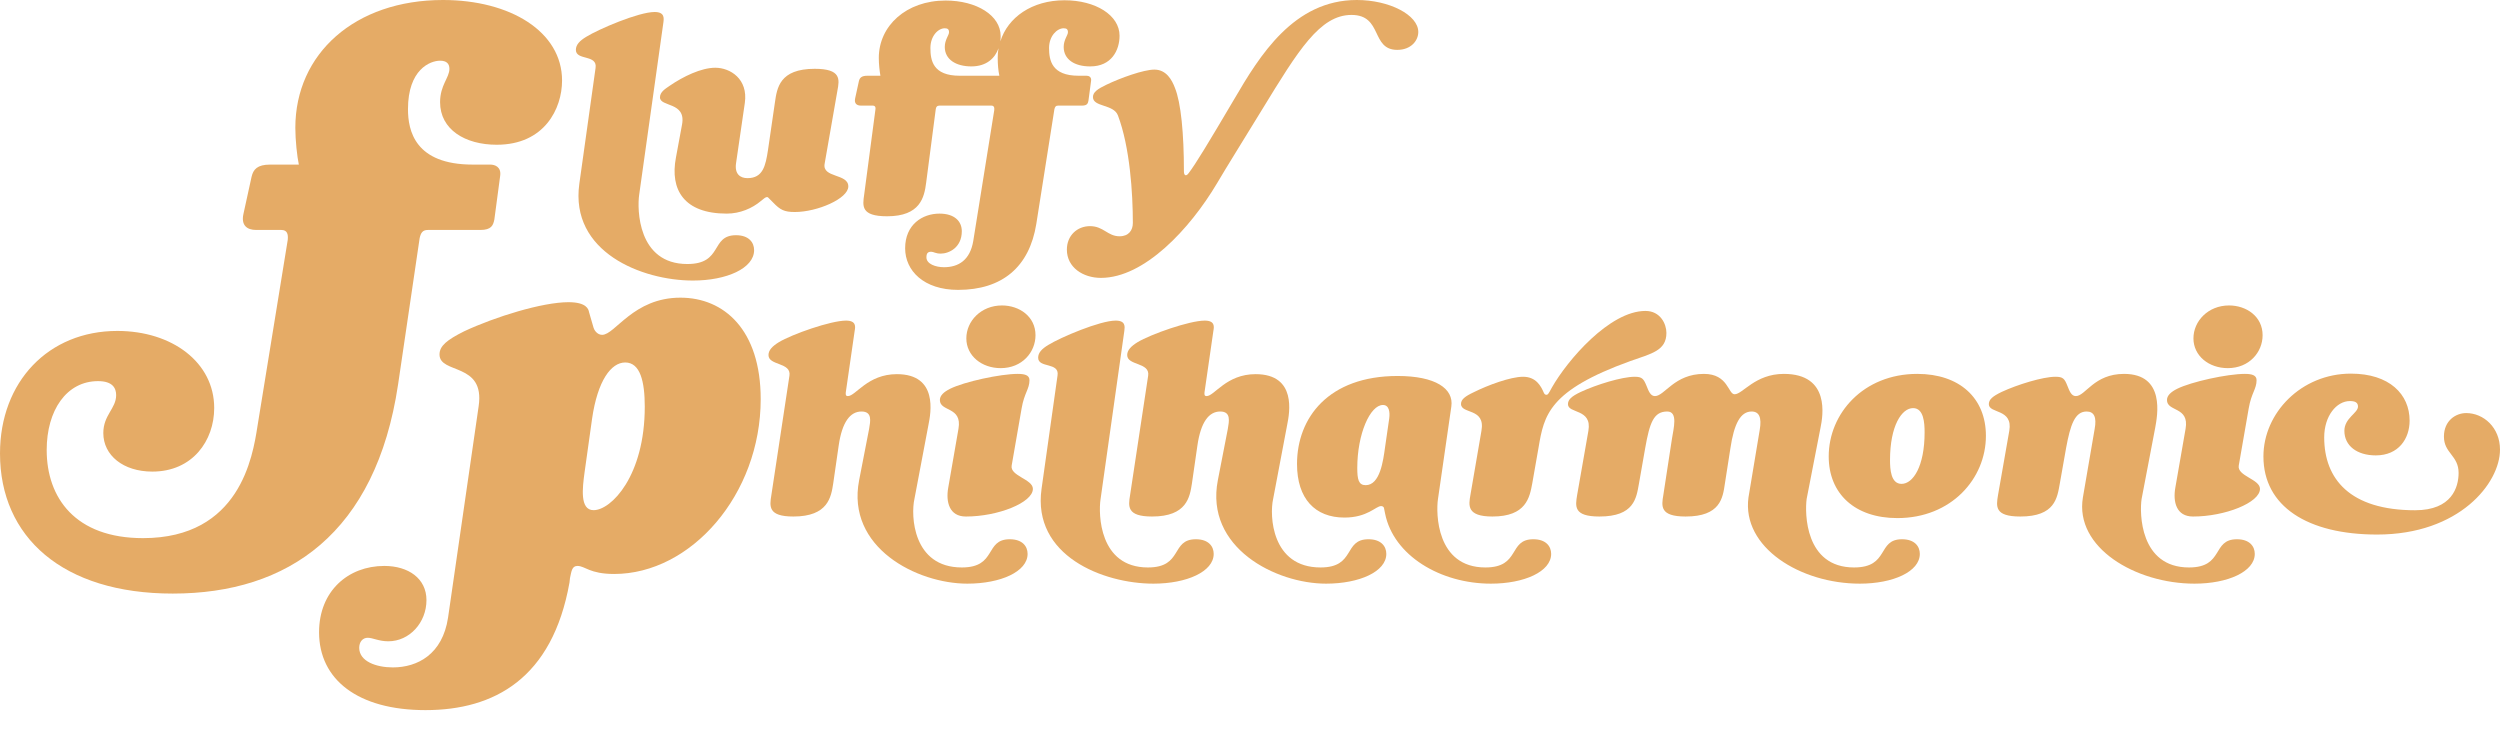
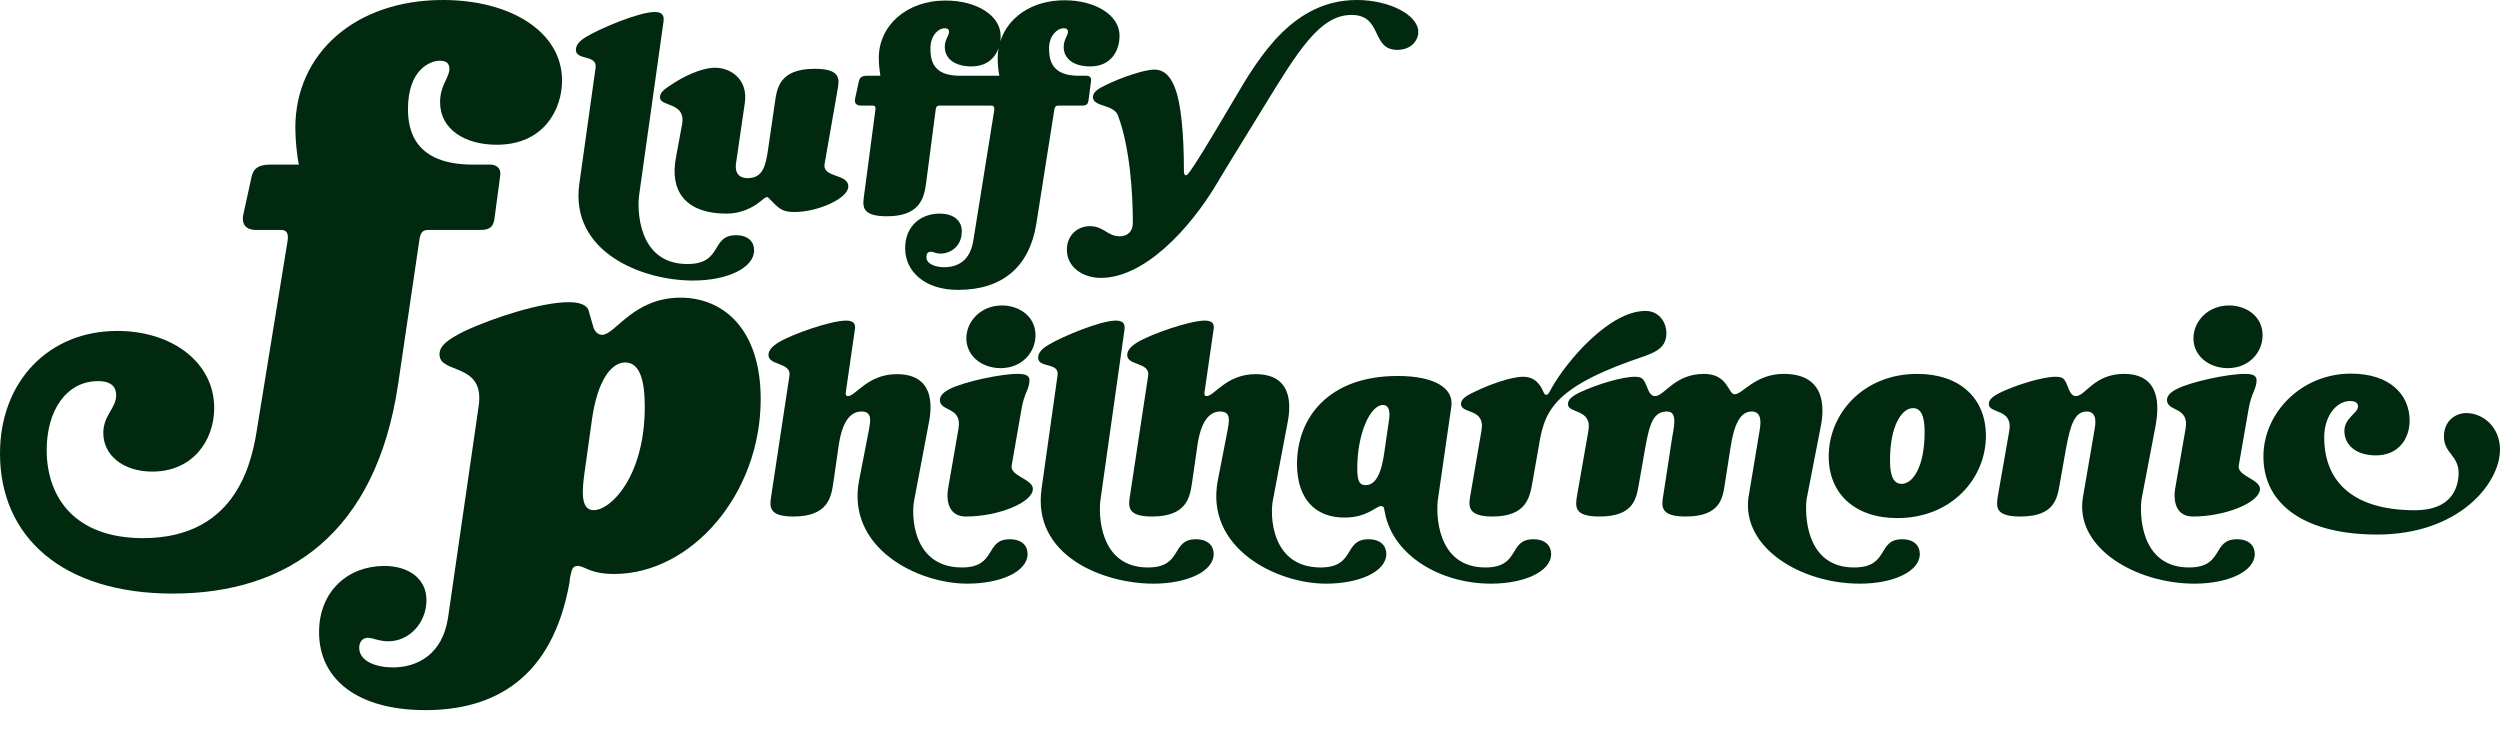
<svg xmlns="http://www.w3.org/2000/svg" fill="none" viewBox="0 0 1285 379">
-   <path fill="#e5ab66" d="M356.164 144.202c17.365 0 31.449-6.305 31.449-15.626 0-3.975-2.735-7.676-9.298-7.676-13.264 0-6.564 14.804-25.023 14.804-25.569 0-25.843-28.238-24.749-35.64l12.443-88.55c.273-2.193.684-5.346-4.512-5.346-8.204 0-28.715 8.773-35.141 12.748-3.419 2.056-5.333 4.113-5.333 6.717 0 5.62 11.212 2.193 10.118 9.321l-8.34 59.49c-4.923 35.091 32.132 49.758 58.386 49.758z" />
-   <path fill="#e5ab66" d="M373.543 109.797c6.837 0 13.126-2.742 17.502-6.443 1.504-1.233 2.461-2.056 3.145-2.056.547 0 .547.137 1.367.96l1.778 1.782c3.692 3.838 5.743 4.934 11.212 4.934 11.486 0 27.484-6.853 27.484-13.159 0-6.717-13.537-4.25-12.17-11.651l6.564-37.559c1.094-5.757 2.051-11.24-11.623-11.24-18.186 0-19.416 9.87-20.51 17.409l-3.555 24.399c-1.231 8.087-2.598 14.393-10.529 14.393-3.692 0-6.7-2.056-5.879-7.676l4.512-30.98c1.777-12.336-7.521-18.093-15.178-18.093-7.247 0-16.545 4.523-23.518 9.321-1.915 1.37-4.923 3.016-4.923 5.894 0 5.072 13.537 2.193 11.349 13.982l-3.145 16.997c-3.145 16.449 4.102 28.786 26.117 28.786zM560.41 34.132c10.939 0 15.041-8.362 15.041-15.764 0-10.555-12.307-18.23-28.305-18.23-16.681 0-29.124 8.772-32.953 21.109.137-.96.137-1.92.137-2.742 0-10.555-12.306-18.23-28.304-18.23-20.237 0-34.321 13.021-34.321 29.47 0 3.427.41 6.717.821 9.184h-6.7c-2.872 0-3.966.96-4.376 2.879l-1.914 8.773c-.547 2.604.82 3.7 3.008 3.7h6.016c1.368 0 1.641.96 1.368 2.33l-5.743 43.453c-.821 5.758-1.778 11.103 11.759 11.103 17.092 0 19.143-9.732 20.1-17.27l4.922-37.696c.137-1.234.684-1.92 1.915-1.92h26.663c1.368 0 1.641.96 1.504 2.33l-10.802 67.304c-1.641 9.733-7.52 13.434-15.041 13.434-4.239 0-9.024-1.645-9.024-5.072 0-2.193.82-2.879 2.461-2.879 1.231 0 2.188.96 4.922.96 4.103 0 10.803-3.016 10.803-11.514 0-5.072-3.692-9.047-11.486-9.047-8.751 0-17.639 5.62-17.639 17.819 0 11.515 9.571 21.384 27.21 21.384 22.698 0 36.645-11.788 40.2-33.857l9.298-58.942c.274-1.234.684-1.92 1.915-1.92h12.306c2.598 0 3.008-1.096 3.282-2.467l1.367-10.28c.273-2.056-1.231-2.605-2.325-2.605h-4.102c-13.81 0-15.177-7.95-15.177-14.256 0-6.168 4.102-10.143 7.52-10.143 1.504 0 2.188.548 2.188 2.056s-2.188 3.838-2.188 7.54c0 6.442 5.606 10.006 13.537 10.006h.137zm-46.764 4.797h-20.373c-13.811 0-15.041-7.95-15.041-14.256 0-6.168 3.965-10.143 7.383-10.143 1.505 0 2.188.548 2.188 2.056s-2.188 3.838-2.188 7.54c0 6.442 5.743 10.006 13.674 10.006 7.794 0 12.169-4.25 13.947-9.321a27.288 27.288 0 00-.41 4.797c0 3.427.273 6.717.82 9.184v.137z" />
-   <path fill="#e5ab66" d="M565.875 142.832c22.288 0 45.669-25.085 59.616-48.525 5.743-9.732 11.896-19.464 23.382-38.244 18.459-30.156 29.535-48.387 45.806-48.387 16.135 0 9.845 17.957 23.519 17.957 7.11 0 10.802-4.798 10.802-9.184C729 7.676 714.096 0 697.414 0c-32.406 0-49.908 28.512-63.035 50.992-13.673 23.165-19.826 33.309-23.382 37.97-1.367 1.918-2.461 1.233-2.461-.823 0-19.465-1.504-35.365-4.649-43.041-1.504-3.976-4.375-9.322-10.528-9.322-5.47 0-17.366 4.25-24.749 7.814-4.239 2.056-6.837 3.7-6.837 6.305 0 5.209 10.665 3.564 12.853 9.458 6.153 16.312 7.657 39.889 7.657 55.241 0 3.701-2.051 6.854-6.837 6.854-6.153 0-8.204-5.209-15.177-5.209-6.564 0-11.896 4.798-11.896 12.063 0 9.184 8.341 14.53 17.502 14.53zM497.213 300c17.102 0 30.973-6.177 30.973-15.307 0-3.894-2.693-7.519-9.157-7.519-13.063 0-6.464 14.501-24.644 14.501-25.318 0-26.261-26.854-24.375-35.179l7.272-38.402c1.077-5.505 5.117-25.78-16.295-25.78-15.083 0-21.143 11.278-25.183 11.278-1.346 0-1.077-1.208-1.077-1.879l4.579-31.689c.404-2.148.808-5.236-4.444-5.236-7.811 0-27.742 6.982-34.61 11.144-3.232 2.014-5.252 4.029-5.252 6.58 0 5.505 11.851 3.625 10.773 10.607l-9.292 61.363c-.942 5.773-1.75 11.01 11.312 11.01 17.911 0 19.393-10.07 20.47-16.918l2.828-19.604c1.751-12.085 5.925-17.455 11.716-17.455 5.656 0 4.579 4.968 3.905 8.996l-5.117 26.317C434.862 281.47 471.357 300 497.213 300z" />
-   <path fill="#e5ab66" d="M514.34 189.225c11.042 0 17.91-8.19 17.91-16.918 0-9.668-8.349-15.307-17.237-15.307-10.773 0-18.315 8.056-18.315 16.918 0 8.997 7.946 15.307 17.642 15.307zm-17.776 76.267c16.294 0 34.34-7.116 34.34-14.233 0-4.968-11.851-6.579-10.908-11.95l5.117-29.406c1.347-7.922 4.04-9.936 4.04-14.501 0-2.686-2.693-3.223-6.06-3.223-8.888 0-27.472 4.029-34.744 7.654-3.232 1.611-5.252 3.491-5.252 5.774 0 6.176 11.581 3.222 9.561 14.77l-5.252 30.211c-1.347 7.385.539 14.904 9.023 14.904h.135zM592.863 300c17.103 0 30.974-6.177 30.974-15.307 0-3.894-2.693-7.519-9.157-7.519-13.063 0-6.464 14.501-24.645 14.501-25.182 0-25.452-27.66-24.374-34.911l12.254-86.74c.27-2.148.674-5.236-4.444-5.236-8.08 0-28.28 8.593-34.609 12.487-3.367 2.014-5.252 4.028-5.252 6.579 0 5.506 11.042 2.149 9.965 9.131l-8.215 58.274C530.512 285.633 567.007 300 592.863 300z" />
-   <path fill="#e5ab66" d="M681.592 300c17.102 0 30.973-6.177 30.973-15.307 0-3.894-2.693-7.519-9.157-7.519-13.063 0-6.464 14.501-24.644 14.501-25.318 0-26.261-26.854-24.375-35.179l7.272-38.402c1.077-5.505 5.117-25.78-16.295-25.78-15.083 0-21.143 11.278-25.183 11.278-1.347 0-1.077-1.208-1.077-1.879l4.578-31.689c.404-2.148.808-5.236-4.444-5.236-7.81 0-27.741 6.982-34.609 11.144-3.232 2.014-5.252 4.029-5.252 6.58 0 5.505 11.851 3.625 10.773 10.607l-9.292 61.363c-.943 5.773-1.751 11.01 11.312 11.01 17.911 0 19.392-10.07 20.47-16.918l2.828-19.604c1.75-12.085 5.925-17.455 11.716-17.455 5.656 0 4.579 4.968 3.905 8.996l-5.117 26.317C619.24 281.47 655.735 300 681.592 300z" />
-   <path fill="#e5ab66" d="M766.322 300c17.102 0 30.973-6.177 30.973-15.307 0-3.894-2.693-7.519-9.157-7.519-13.063 0-6.464 14.501-24.644 14.501-25.318 0-25.453-28.063-24.375-35.179l6.868-47.533c1.346-9.264-8.215-15.709-27.607-15.709-35.552 0-51.712 21.483-51.712 45.249 0 17.859 9.292 27.526 24.374 27.526 11.851 0 16.161-5.908 18.854-5.908.943 0 1.481.671 1.481 1.074l.539 2.686C716.225 285.633 740.465 300 766.322 300zm-64.371-50.621c-3.637 0-4.31-2.954-4.31-8.862 0-17.455 6.599-32.359 13.198-32.359 3.232 0 3.636 3.759 3.232 6.848l-2.155 14.904c-.943 6.848-2.559 19.469-9.965 19.469z" />
-   <path fill="#e5ab66" d="M767.117 265.492c17.372 0 19.123-9.802 20.469-17.053l3.232-18.395c2.828-16.65 5.118-29.271 47.134-44.444 11.043-3.894 18.584-5.371 18.584-14.501 0-4.566-3.097-11.279-10.773-11.279-18.45 0-40.131 25.377-48.076 39.341-1.751 3.223-2.02 3.76-2.828 3.76-.808 0-1.078-.537-1.347-1.074-1.482-3.491-4.04-8.191-10.639-8.191-6.464 0-18.045 4.297-25.317 7.922-4.579 2.149-6.599 3.76-6.599 6.043 0 5.371 12.659 1.879 10.504 13.83l-5.656 32.896c-.943 5.371-2.02 11.145 11.312 11.145z" />
-   <path fill="#e5ab66" d="M955.948 300c17.103 0 30.839-6.177 30.839-15.307 0-3.894-2.693-7.519-9.157-7.519-12.928 0-6.33 14.501-24.644 14.501-25.318 0-25.318-28.063-24.375-35.179l7.137-36.657c1.212-5.908 5.118-27.66-18.853-27.66-14.814 0-21.143 10.474-25.318 10.474-3.367 0-3.232-10.474-15.756-10.474-15.217 0-20.2 11.413-25.183 11.413-2.289 0-3.232-2.551-4.309-5.236-1.481-3.625-2.289-4.7-6.06-4.7-6.599 0-19.662 4.029-27.742 7.788-4.848 2.283-6.598 4.028-6.598 6.311 0 4.968 12.524 2.148 10.504 13.696l-5.791 33.031c-.943 5.773-1.885 11.01 11.447 11.01 17.91 0 18.988-9.399 20.335-16.918l3.232-18.396c2.289-12.89 4.309-18.663 11.312-18.663 5.656 0 3.232 8.727 2.424 13.964l-4.444 29.003c-.943 5.639-1.886 11.01 11.446 11.01 17.911 0 19.123-9.533 20.2-16.918l2.829-18.127c1.885-12.756 5.252-18.932 10.908-18.932 3.905 0 5.252 3.088 4.174 9.399l-5.79 34.776c-3.502 25.646 26.664 44.31 57.233 44.31z" />
-   <path fill="#e5ab66" d="M975.24 266.298c27.74 0 45.52-20.275 45.52-42.296 0-19.335-13.47-31.823-35.285-31.823-27.741 0-45.517 20.41-45.517 42.43 0 19.201 13.466 31.689 35.282 31.689zm2.155-17.59c-5.521 0-5.925-7.519-5.925-12.219 0-17.724 6.06-26.72 11.85-26.72 5.522 0 5.926 7.654 5.926 12.487 0 17.456-5.926 26.452-11.851 26.452zM1127.98 300c17.1 0 30.97-6.177 30.97-15.307 0-3.894-2.69-7.519-9.16-7.519-13.06 0-6.46 14.501-24.64 14.501-25.32 0-25.45-28.063-24.37-35.179l7-36.657c1.08-6.042 5.39-27.66-16.03-27.66-15.48 0-19.79 11.413-24.78 11.413-2.29 0-3.23-2.551-4.31-5.236-1.48-3.76-2.28-4.7-6.19-4.7-6.46 0-19.53 4.029-27.61 7.788-4.71 2.283-6.6 3.894-6.6 6.311 0 4.968 12.53 2.148 10.51 13.696l-5.79 33.031c-.94 5.773-1.89 11.01 11.44 11.01 17.92 0 18.99-9.533 20.34-17.053l3.23-18.261c2.16-11.681 4.45-18.663 10.51-18.663 3.9 0 5.25 2.954 4.17 8.862l-6.06 35.313c-4.31 25.78 27.07 44.31 57.37 44.31z" />
-   <path fill="#e5ab66" d="M1145.07 189.225c11.04 0 17.91-8.19 17.91-16.918 0-9.668-8.35-15.307-17.24-15.307-10.77 0-18.31 8.056-18.31 16.918 0 8.997 7.94 15.307 17.64 15.307zm-17.78 76.267c16.3 0 34.34-7.116 34.34-14.233 0-4.968-11.85-6.579-10.91-11.95l5.12-29.406c1.35-7.922 4.04-9.936 4.04-14.501 0-2.686-2.69-3.223-6.06-3.223-8.89 0-27.47 4.029-34.74 7.654-3.24 1.611-5.26 3.491-5.26 5.774 0 6.176 11.59 3.222 9.57 14.77l-5.26 30.211c-1.34 7.385.54 14.904 9.03 14.904h.13zM1221.84 274.757c42.29 0 63.16-26.452 63.16-43.639 0-11.413-8.48-18.798-17.37-18.798-5.39 0-11.45 3.894-11.45 12.085 0 8.593 7.54 9.667 7.54 18.664 0 7.25-3.36 19.2-22.35 19.2-33.53 0-46.73-16.112-46.73-37.461 0-11.011 6.33-18.664 13.2-18.664 2.55 0 4.17.671 4.17 2.819 0 3.357-7 5.908-7 12.488 0 7.653 6.46 12.621 16.16 12.621 11.71 0 17.37-8.593 17.37-17.858 0-13.561-10.37-24.169-30.17-24.169-25.58 0-44.97 20.275-44.97 42.564 0 25.646 22.62 40.148 58.44 40.148zM88.8 305.1c59.4 0 104.4-31.2 115.8-107.4l11.1-75.3c.6-2.7 1.5-4.2 4.2-4.2h27c5.7 0 6.6-2.4 7.2-5.4l3-22.5c.6-4.5-2.7-5.7-5.1-5.7h-9c-29.7 0-33.3-17.4-33.3-28.5 0-20.4 11.4-24.9 16.5-24.9 3.3 0 4.8 1.5 4.8 4.2 0 4.5-4.8 8.4-4.8 17.1 0 14.1 12.9 21.9 29.1 21.9 24.6 0 33.6-18.6 33.6-33 0-25.2-26.7-41.4-61.2-41.4-45.3 0-75.9 27.6-75.9 65.7 0 6.3.9 14.7 1.8 18.9h-14.7c-6.6 0-8.7 2.4-9.6 6.3l-4.2 19.2c-1.2 5.7 1.8 8.1 6.6 8.1h12.9c3 0 3.6 2.1 3.3 5.1l-15.6 96c-2.4 15.3-9 57.3-58.8 57.3-34.8 0-49.5-20.7-49.5-45.3 0-20.4 10.2-35.4 26.4-35.4 7.5 0 9.3 3.6 9.3 7.2 0 6.9-6.6 10.2-6.6 19.5 0 11.4 10.2 19.8 25.2 19.8 20.7 0 31.8-15.9 31.8-32.7 0-23.4-21.6-39.6-49.8-39.6-35.4 0-60.3 26.1-60.3 63 0 42.9 32.1 72 88.8 72z" />
-   <path fill="#e5ab66" d="M218.686 365c35.34 0 65.263-16.268 74.033-65.588l.258-2.324c.774-3.615 1.032-6.198 3.87-6.198 3.869 0 6.19 4.132 18.83 4.132 39.467 0 75.323-40.799 75.323-89.861C391 169.526 372.169 153 349.727 153c-24.247 0-33.534 19.108-40.241 19.108-2.579 0-4.127-2.582-4.385-3.615l-2.321-8.005c-.258-1.549-1.29-5.164-10.577-5.164-13.413 0-37.661 7.488-53.654 14.977-8.771 4.39-12.64 7.488-12.64 11.878 0 10.329 23.474 3.873 20.121 26.597l-15.736 108.711c-2.837 18.85-15.735 25.564-28.375 25.564-8.512 0-17.283-3.099-17.283-10.071 0-3.098 1.806-5.164 4.386-5.164 2.579 0 5.675 1.808 10.576 1.808 10.834 0 19.604-9.555 19.604-21.175 0-11.103-9.286-17.559-21.668-17.559-18.573 0-33.534 12.911-33.534 34.086C164 349.248 183.863 365 218.686 365zm86.415-102.772c-7.223 0-5.675-11.62-4.643-19.367l3.869-27.63c2.838-19.624 9.803-28.92 17.025-28.92 7.739 0 10.06 9.812 10.06 22.723 0 35.635-17.282 53.194-26.311 53.194z" />
+   <path fill="#002910" d="M356.164 144.202c17.365 0 31.449-6.305 31.449-15.626 0-3.975-2.735-7.676-9.298-7.676-13.264 0-6.564 14.804-25.023 14.804-25.569 0-25.843-28.238-24.749-35.64l12.443-88.55c.273-2.193.684-5.346-4.512-5.346-8.204 0-28.715 8.773-35.141 12.748-3.419 2.056-5.333 4.113-5.333 6.717 0 5.62 11.212 2.193 10.118 9.321l-8.34 59.49c-4.923 35.091 32.132 49.758 58.386 49.758z" />
+   <path fill="#002910" d="M373.543 109.797c6.837 0 13.126-2.742 17.502-6.443 1.504-1.233 2.461-2.056 3.145-2.056.547 0 .547.137 1.367.96l1.778 1.782c3.692 3.838 5.743 4.934 11.212 4.934 11.486 0 27.484-6.853 27.484-13.159 0-6.717-13.537-4.25-12.17-11.651l6.564-37.559c1.094-5.757 2.051-11.24-11.623-11.24-18.186 0-19.416 9.87-20.51 17.409l-3.555 24.399c-1.231 8.087-2.598 14.393-10.529 14.393-3.692 0-6.7-2.056-5.879-7.676l4.512-30.98c1.777-12.336-7.521-18.093-15.178-18.093-7.247 0-16.545 4.523-23.518 9.321-1.915 1.37-4.923 3.016-4.923 5.894 0 5.072 13.537 2.193 11.349 13.982l-3.145 16.997c-3.145 16.449 4.102 28.786 26.117 28.786zM560.41 34.132c10.939 0 15.041-8.362 15.041-15.764 0-10.555-12.307-18.23-28.305-18.23-16.681 0-29.124 8.772-32.953 21.109.137-.96.137-1.92.137-2.742 0-10.555-12.306-18.23-28.304-18.23-20.237 0-34.321 13.021-34.321 29.47 0 3.427.41 6.717.821 9.184h-6.7c-2.872 0-3.966.96-4.376 2.879l-1.914 8.773c-.547 2.604.82 3.7 3.008 3.7h6.016c1.368 0 1.641.96 1.368 2.33l-5.743 43.453c-.821 5.758-1.778 11.103 11.759 11.103 17.092 0 19.143-9.732 20.1-17.27l4.922-37.696c.137-1.234.684-1.92 1.915-1.92h26.663c1.368 0 1.641.96 1.504 2.33l-10.802 67.304c-1.641 9.733-7.52 13.434-15.041 13.434-4.239 0-9.024-1.645-9.024-5.072 0-2.193.82-2.879 2.461-2.879 1.231 0 2.188.96 4.922.96 4.103 0 10.803-3.016 10.803-11.514 0-5.072-3.692-9.047-11.486-9.047-8.751 0-17.639 5.62-17.639 17.819 0 11.515 9.571 21.384 27.21 21.384 22.698 0 36.645-11.788 40.2-33.857l9.298-58.942c.274-1.234.684-1.92 1.915-1.92h12.306c2.598 0 3.008-1.096 3.282-2.467l1.367-10.28c.273-2.056-1.231-2.605-2.325-2.605h-4.102c-13.81 0-15.177-7.95-15.177-14.256 0-6.168 4.102-10.143 7.52-10.143 1.504 0 2.188.548 2.188 2.056s-2.188 3.838-2.188 7.54c0 6.442 5.606 10.006 13.537 10.006h.137zm-46.764 4.797h-20.373c-13.811 0-15.041-7.95-15.041-14.256 0-6.168 3.965-10.143 7.383-10.143 1.505 0 2.188.548 2.188 2.056s-2.188 3.838-2.188 7.54c0 6.442 5.743 10.006 13.674 10.006 7.794 0 12.169-4.25 13.947-9.321a27.288 27.288 0 00-.41 4.797c0 3.427.273 6.717.82 9.184v.137z" />
+   <path fill="#002910" d="M565.875 142.832c22.288 0 45.669-25.085 59.616-48.525 5.743-9.732 11.896-19.464 23.382-38.244 18.459-30.156 29.535-48.387 45.806-48.387 16.135 0 9.845 17.957 23.519 17.957 7.11 0 10.802-4.798 10.802-9.184C729 7.676 714.096 0 697.414 0c-32.406 0-49.908 28.512-63.035 50.992-13.673 23.165-19.826 33.309-23.382 37.97-1.367 1.918-2.461 1.233-2.461-.823 0-19.465-1.504-35.365-4.649-43.041-1.504-3.976-4.375-9.322-10.528-9.322-5.47 0-17.366 4.25-24.749 7.814-4.239 2.056-6.837 3.7-6.837 6.305 0 5.209 10.665 3.564 12.853 9.458 6.153 16.312 7.657 39.889 7.657 55.241 0 3.701-2.051 6.854-6.837 6.854-6.153 0-8.204-5.209-15.177-5.209-6.564 0-11.896 4.798-11.896 12.063 0 9.184 8.341 14.53 17.502 14.53zM497.213 300c17.102 0 30.973-6.177 30.973-15.307 0-3.894-2.693-7.519-9.157-7.519-13.063 0-6.464 14.501-24.644 14.501-25.318 0-26.261-26.854-24.375-35.179l7.272-38.402c1.077-5.505 5.117-25.78-16.295-25.78-15.083 0-21.143 11.278-25.183 11.278-1.346 0-1.077-1.208-1.077-1.879l4.579-31.689c.404-2.148.808-5.236-4.444-5.236-7.811 0-27.742 6.982-34.61 11.144-3.232 2.014-5.252 4.029-5.252 6.58 0 5.505 11.851 3.625 10.773 10.607l-9.292 61.363c-.942 5.773-1.75 11.01 11.312 11.01 17.911 0 19.393-10.07 20.47-16.918l2.828-19.604c1.751-12.085 5.925-17.455 11.716-17.455 5.656 0 4.579 4.968 3.905 8.996l-5.117 26.317C434.862 281.47 471.357 300 497.213 300z" />
+   <path fill="#002910" d="M514.34 189.225c11.042 0 17.91-8.19 17.91-16.918 0-9.668-8.349-15.307-17.237-15.307-10.773 0-18.315 8.056-18.315 16.918 0 8.997 7.946 15.307 17.642 15.307zm-17.776 76.267c16.294 0 34.34-7.116 34.34-14.233 0-4.968-11.851-6.579-10.908-11.95l5.117-29.406c1.347-7.922 4.04-9.936 4.04-14.501 0-2.686-2.693-3.223-6.06-3.223-8.888 0-27.472 4.029-34.744 7.654-3.232 1.611-5.252 3.491-5.252 5.774 0 6.176 11.581 3.222 9.561 14.77l-5.252 30.211c-1.347 7.385.539 14.904 9.023 14.904h.135zM592.863 300c17.103 0 30.974-6.177 30.974-15.307 0-3.894-2.693-7.519-9.157-7.519-13.063 0-6.464 14.501-24.645 14.501-25.182 0-25.452-27.66-24.374-34.911l12.254-86.74c.27-2.148.674-5.236-4.444-5.236-8.08 0-28.28 8.593-34.609 12.487-3.367 2.014-5.252 4.028-5.252 6.579 0 5.506 11.042 2.149 9.965 9.131l-8.215 58.274C530.512 285.633 567.007 300 592.863 300z" />
+   <path fill="#002910" d="M681.592 300c17.102 0 30.973-6.177 30.973-15.307 0-3.894-2.693-7.519-9.157-7.519-13.063 0-6.464 14.501-24.644 14.501-25.318 0-26.261-26.854-24.375-35.179l7.272-38.402c1.077-5.505 5.117-25.78-16.295-25.78-15.083 0-21.143 11.278-25.183 11.278-1.347 0-1.077-1.208-1.077-1.879l4.578-31.689c.404-2.148.808-5.236-4.444-5.236-7.81 0-27.741 6.982-34.609 11.144-3.232 2.014-5.252 4.029-5.252 6.58 0 5.505 11.851 3.625 10.773 10.607l-9.292 61.363c-.943 5.773-1.751 11.01 11.312 11.01 17.911 0 19.392-10.07 20.47-16.918l2.828-19.604c1.75-12.085 5.925-17.455 11.716-17.455 5.656 0 4.579 4.968 3.905 8.996l-5.117 26.317C619.24 281.47 655.735 300 681.592 300z" />
+   <path fill="#002910" d="M766.322 300c17.102 0 30.973-6.177 30.973-15.307 0-3.894-2.693-7.519-9.157-7.519-13.063 0-6.464 14.501-24.644 14.501-25.318 0-25.453-28.063-24.375-35.179l6.868-47.533c1.346-9.264-8.215-15.709-27.607-15.709-35.552 0-51.712 21.483-51.712 45.249 0 17.859 9.292 27.526 24.374 27.526 11.851 0 16.161-5.908 18.854-5.908.943 0 1.481.671 1.481 1.074l.539 2.686C716.225 285.633 740.465 300 766.322 300zm-64.371-50.621c-3.637 0-4.31-2.954-4.31-8.862 0-17.455 6.599-32.359 13.198-32.359 3.232 0 3.636 3.759 3.232 6.848l-2.155 14.904c-.943 6.848-2.559 19.469-9.965 19.469z" />
+   <path fill="#002910" d="M767.117 265.492c17.372 0 19.123-9.802 20.469-17.053l3.232-18.395c2.828-16.65 5.118-29.271 47.134-44.444 11.043-3.894 18.584-5.371 18.584-14.501 0-4.566-3.097-11.279-10.773-11.279-18.45 0-40.131 25.377-48.076 39.341-1.751 3.223-2.02 3.76-2.828 3.76-.808 0-1.078-.537-1.347-1.074-1.482-3.491-4.04-8.191-10.639-8.191-6.464 0-18.045 4.297-25.317 7.922-4.579 2.149-6.599 3.76-6.599 6.043 0 5.371 12.659 1.879 10.504 13.83l-5.656 32.896c-.943 5.371-2.02 11.145 11.312 11.145z" />
+   <path fill="#002910" d="M955.948 300c17.103 0 30.839-6.177 30.839-15.307 0-3.894-2.693-7.519-9.157-7.519-12.928 0-6.33 14.501-24.644 14.501-25.318 0-25.318-28.063-24.375-35.179l7.137-36.657c1.212-5.908 5.118-27.66-18.853-27.66-14.814 0-21.143 10.474-25.318 10.474-3.367 0-3.232-10.474-15.756-10.474-15.217 0-20.2 11.413-25.183 11.413-2.289 0-3.232-2.551-4.309-5.236-1.481-3.625-2.289-4.7-6.06-4.7-6.599 0-19.662 4.029-27.742 7.788-4.848 2.283-6.598 4.028-6.598 6.311 0 4.968 12.524 2.148 10.504 13.696l-5.791 33.031c-.943 5.773-1.885 11.01 11.447 11.01 17.91 0 18.988-9.399 20.335-16.918l3.232-18.396c2.289-12.89 4.309-18.663 11.312-18.663 5.656 0 3.232 8.727 2.424 13.964l-4.444 29.003c-.943 5.639-1.886 11.01 11.446 11.01 17.911 0 19.123-9.533 20.2-16.918l2.829-18.127c1.885-12.756 5.252-18.932 10.908-18.932 3.905 0 5.252 3.088 4.174 9.399l-5.79 34.776c-3.502 25.646 26.664 44.31 57.233 44.31z" />
+   <path fill="#002910" d="M975.24 266.298c27.74 0 45.52-20.275 45.52-42.296 0-19.335-13.47-31.823-35.285-31.823-27.741 0-45.517 20.41-45.517 42.43 0 19.201 13.466 31.689 35.282 31.689zm2.155-17.59c-5.521 0-5.925-7.519-5.925-12.219 0-17.724 6.06-26.72 11.85-26.72 5.522 0 5.926 7.654 5.926 12.487 0 17.456-5.926 26.452-11.851 26.452zM1127.98 300c17.1 0 30.97-6.177 30.97-15.307 0-3.894-2.69-7.519-9.16-7.519-13.06 0-6.46 14.501-24.64 14.501-25.32 0-25.45-28.063-24.37-35.179l7-36.657c1.08-6.042 5.39-27.66-16.03-27.66-15.48 0-19.79 11.413-24.78 11.413-2.29 0-3.23-2.551-4.31-5.236-1.48-3.76-2.28-4.7-6.19-4.7-6.46 0-19.53 4.029-27.61 7.788-4.71 2.283-6.6 3.894-6.6 6.311 0 4.968 12.53 2.148 10.51 13.696l-5.79 33.031c-.94 5.773-1.89 11.01 11.44 11.01 17.92 0 18.99-9.533 20.34-17.053l3.23-18.261c2.16-11.681 4.45-18.663 10.51-18.663 3.9 0 5.25 2.954 4.17 8.862l-6.06 35.313c-4.31 25.78 27.07 44.31 57.37 44.31z" />
+   <path fill="#002910" d="M1145.07 189.225c11.04 0 17.91-8.19 17.91-16.918 0-9.668-8.35-15.307-17.24-15.307-10.77 0-18.31 8.056-18.31 16.918 0 8.997 7.94 15.307 17.64 15.307zm-17.78 76.267c16.3 0 34.34-7.116 34.34-14.233 0-4.968-11.85-6.579-10.91-11.95l5.12-29.406c1.35-7.922 4.04-9.936 4.04-14.501 0-2.686-2.69-3.223-6.06-3.223-8.89 0-27.47 4.029-34.74 7.654-3.24 1.611-5.26 3.491-5.26 5.774 0 6.176 11.59 3.222 9.57 14.77l-5.26 30.211c-1.34 7.385.54 14.904 9.03 14.904h.13zM1221.84 274.757c42.29 0 63.16-26.452 63.16-43.639 0-11.413-8.48-18.798-17.37-18.798-5.39 0-11.45 3.894-11.45 12.085 0 8.593 7.54 9.667 7.54 18.664 0 7.25-3.36 19.2-22.35 19.2-33.53 0-46.73-16.112-46.73-37.461 0-11.011 6.33-18.664 13.2-18.664 2.55 0 4.17.671 4.17 2.819 0 3.357-7 5.908-7 12.488 0 7.653 6.46 12.621 16.16 12.621 11.71 0 17.37-8.593 17.37-17.858 0-13.561-10.37-24.169-30.17-24.169-25.58 0-44.97 20.275-44.97 42.564 0 25.646 22.62 40.148 58.44 40.148zM88.8 305.1c59.4 0 104.4-31.2 115.8-107.4l11.1-75.3c.6-2.7 1.5-4.2 4.2-4.2h27c5.7 0 6.6-2.4 7.2-5.4l3-22.5c.6-4.5-2.7-5.7-5.1-5.7h-9c-29.7 0-33.3-17.4-33.3-28.5 0-20.4 11.4-24.9 16.5-24.9 3.3 0 4.8 1.5 4.8 4.2 0 4.5-4.8 8.4-4.8 17.1 0 14.1 12.9 21.9 29.1 21.9 24.6 0 33.6-18.6 33.6-33 0-25.2-26.7-41.4-61.2-41.4-45.3 0-75.9 27.6-75.9 65.7 0 6.3.9 14.7 1.8 18.9h-14.7c-6.6 0-8.7 2.4-9.6 6.3l-4.2 19.2c-1.2 5.7 1.8 8.1 6.6 8.1h12.9c3 0 3.6 2.1 3.3 5.1l-15.6 96c-2.4 15.3-9 57.3-58.8 57.3-34.8 0-49.5-20.7-49.5-45.3 0-20.4 10.2-35.4 26.4-35.4 7.5 0 9.3 3.6 9.3 7.2 0 6.9-6.6 10.2-6.6 19.5 0 11.4 10.2 19.8 25.2 19.8 20.7 0 31.8-15.9 31.8-32.7 0-23.4-21.6-39.6-49.8-39.6-35.4 0-60.3 26.1-60.3 63 0 42.9 32.1 72 88.8 72z" />
+   <path fill="#002910" d="M218.686 365c35.34 0 65.263-16.268 74.033-65.588l.258-2.324c.774-3.615 1.032-6.198 3.87-6.198 3.869 0 6.19 4.132 18.83 4.132 39.467 0 75.323-40.799 75.323-89.861C391 169.526 372.169 153 349.727 153c-24.247 0-33.534 19.108-40.241 19.108-2.579 0-4.127-2.582-4.385-3.615l-2.321-8.005c-.258-1.549-1.29-5.164-10.577-5.164-13.413 0-37.661 7.488-53.654 14.977-8.771 4.39-12.64 7.488-12.64 11.878 0 10.329 23.474 3.873 20.121 26.597l-15.736 108.711c-2.837 18.85-15.735 25.564-28.375 25.564-8.512 0-17.283-3.099-17.283-10.071 0-3.098 1.806-5.164 4.386-5.164 2.579 0 5.675 1.808 10.576 1.808 10.834 0 19.604-9.555 19.604-21.175 0-11.103-9.286-17.559-21.668-17.559-18.573 0-33.534 12.911-33.534 34.086C164 349.248 183.863 365 218.686 365zm86.415-102.772c-7.223 0-5.675-11.62-4.643-19.367l3.869-27.63c2.838-19.624 9.803-28.92 17.025-28.92 7.739 0 10.06 9.812 10.06 22.723 0 35.635-17.282 53.194-26.311 53.194z" />
</svg>
